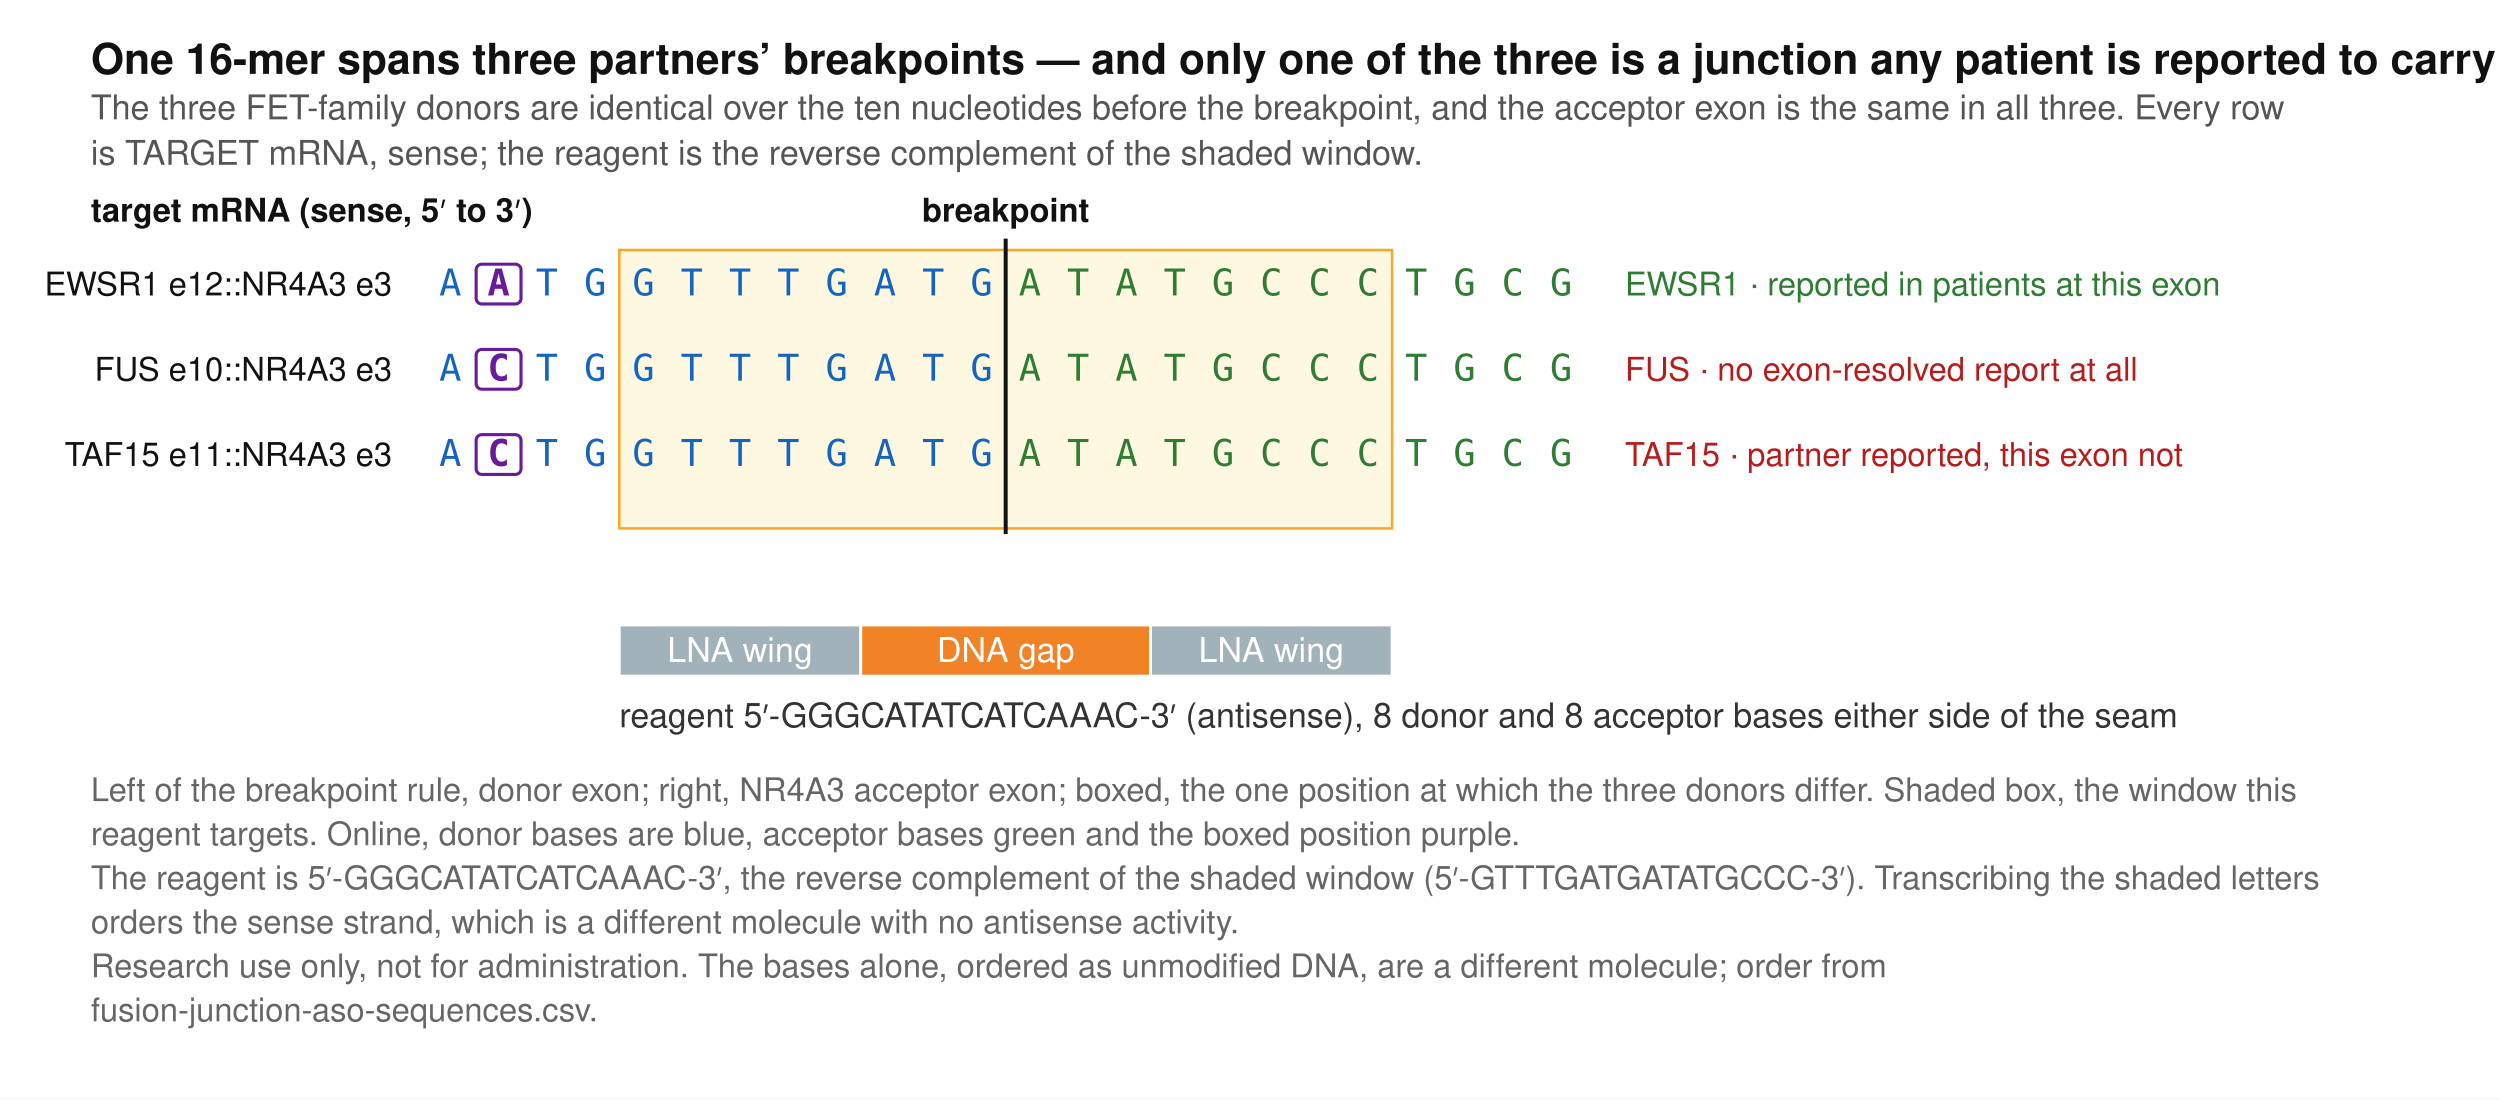
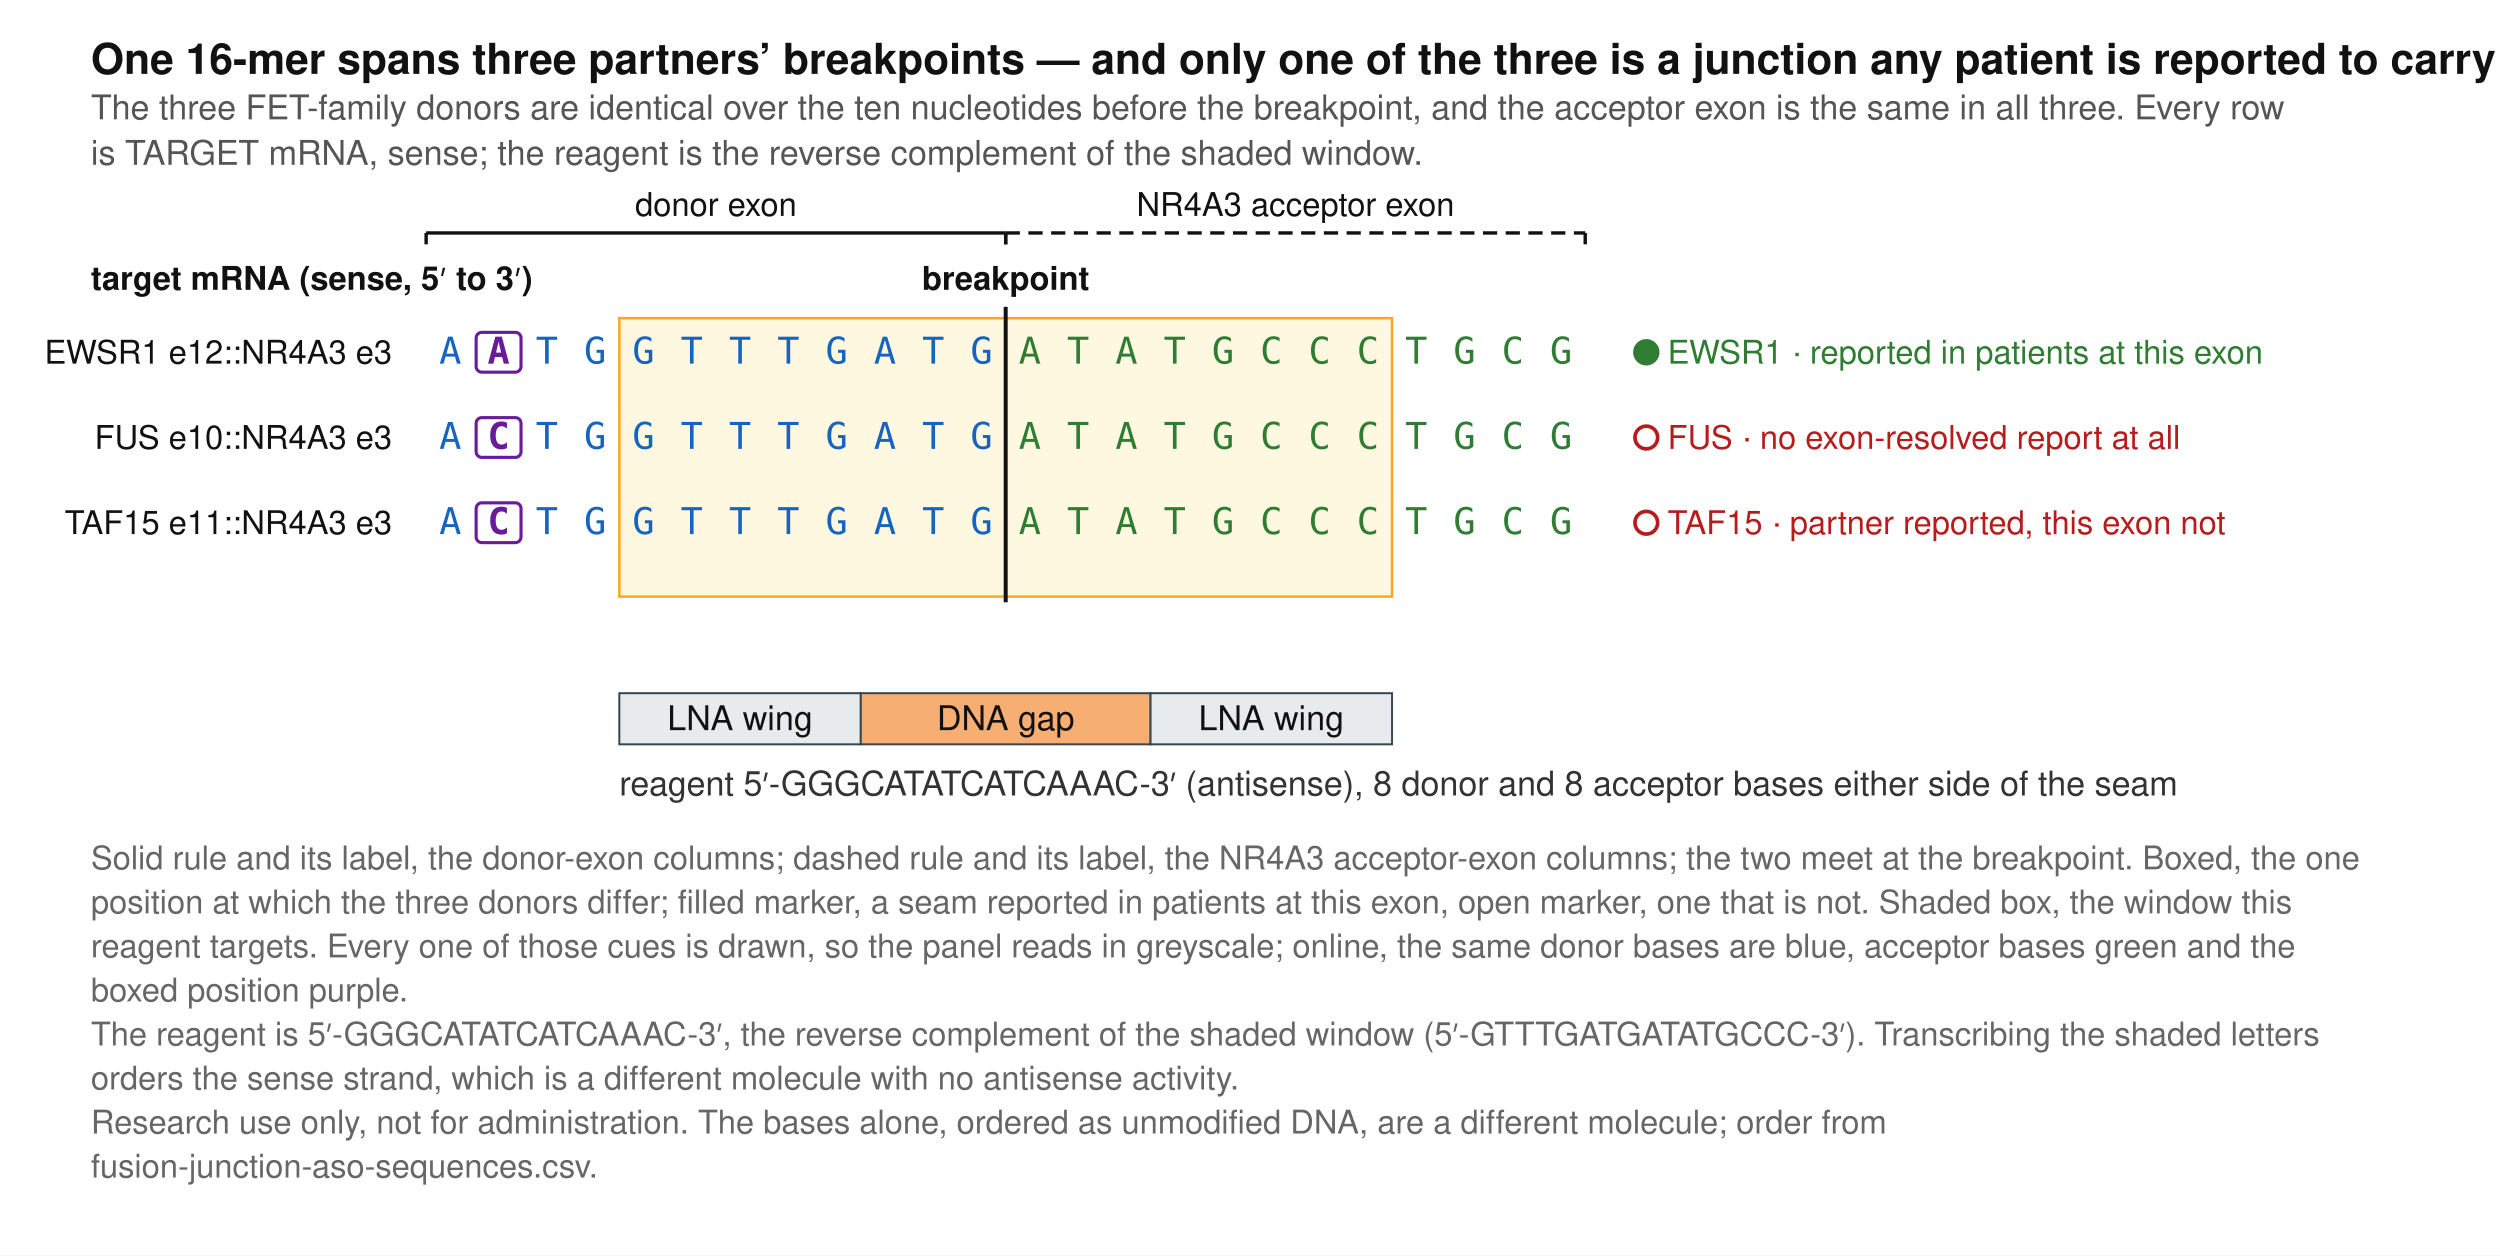
- <svg xmlns="http://www.w3.org/2000/svg" width="880" height="387" viewBox="0 0 880 387" font-family="Helvetica,Arial,sans-serif">
-   <rect width="880" height="387" fill="#ffffff" />
+ <svg xmlns="http://www.w3.org/2000/svg" width="880" height="442" viewBox="0 0 880 442" font-family="Helvetica,Arial,sans-serif">
+   <rect width="880" height="442" fill="#ffffff" />
  <text x="32" y="26" font-size="15" fill="#111" font-weight="600">One 16-mer spans three partners’ breakpoints — and only one of the three is a junction any patient is reported to carry</text>
  <text x="32" y="42" font-size="12" fill="#555">The three FET-family donors are identical over the ten nucleotides before the breakpoint, and the acceptor exon is the same in all three. Every row</text>
  <text x="32" y="58" font-size="12" fill="#555">is TARGET mRNA, sense; the reagent is the reverse complement of the shaded window.</text>
-   <text x="32" y="78" font-size="11.5" fill="#111" font-weight="600">target mRNA (sense, 5′ to 3′)</text>
-   <rect x="218" y="88" width="272" height="98" fill="#fff8e1" stroke="#f9a825" stroke-width="0.9" />
-   <text x="138" y="104" font-size="11.5" fill="#111" text-anchor="end">EWSR1 e12::NR4A3 e3</text>
-   <text x="158.5" y="104" font-size="13" fill="#1565c0" font-family="monospace" font-weight="400" text-anchor="middle">A</text>
-   <rect x="167.6" y="93" width="15.8" height="14" rx="2" fill="none" stroke="#6a1b9a" stroke-width="1.1" />
-   <text x="175.5" y="104" font-size="13" fill="#6a1b9a" font-family="monospace" font-weight="700" text-anchor="middle">A</text>
-   <text x="192.5" y="104" font-size="13" fill="#1565c0" font-family="monospace" font-weight="400" text-anchor="middle">T</text>
-   <text x="209.5" y="104" font-size="13" fill="#1565c0" font-family="monospace" font-weight="400" text-anchor="middle">G</text>
-   <text x="226.5" y="104" font-size="13" fill="#1565c0" font-family="monospace" font-weight="400" text-anchor="middle">G</text>
-   <text x="243.5" y="104" font-size="13" fill="#1565c0" font-family="monospace" font-weight="400" text-anchor="middle">T</text>
-   <text x="260.5" y="104" font-size="13" fill="#1565c0" font-family="monospace" font-weight="400" text-anchor="middle">T</text>
-   <text x="277.5" y="104" font-size="13" fill="#1565c0" font-family="monospace" font-weight="400" text-anchor="middle">T</text>
-   <text x="294.5" y="104" font-size="13" fill="#1565c0" font-family="monospace" font-weight="400" text-anchor="middle">G</text>
-   <text x="311.5" y="104" font-size="13" fill="#1565c0" font-family="monospace" font-weight="400" text-anchor="middle">A</text>
-   <text x="328.5" y="104" font-size="13" fill="#1565c0" font-family="monospace" font-weight="400" text-anchor="middle">T</text>
-   <text x="345.5" y="104" font-size="13" fill="#1565c0" font-family="monospace" font-weight="400" text-anchor="middle">G</text>
-   <text x="362.5" y="104" font-size="13" fill="#2e7d32" font-family="monospace" font-weight="400" text-anchor="middle">A</text>
-   <text x="379.5" y="104" font-size="13" fill="#2e7d32" font-family="monospace" font-weight="400" text-anchor="middle">T</text>
-   <text x="396.5" y="104" font-size="13" fill="#2e7d32" font-family="monospace" font-weight="400" text-anchor="middle">A</text>
-   <text x="413.5" y="104" font-size="13" fill="#2e7d32" font-family="monospace" font-weight="400" text-anchor="middle">T</text>
-   <text x="430.5" y="104" font-size="13" fill="#2e7d32" font-family="monospace" font-weight="400" text-anchor="middle">G</text>
-   <text x="447.5" y="104" font-size="13" fill="#2e7d32" font-family="monospace" font-weight="400" text-anchor="middle">C</text>
-   <text x="464.5" y="104" font-size="13" fill="#2e7d32" font-family="monospace" font-weight="400" text-anchor="middle">C</text>
-   <text x="481.5" y="104" font-size="13" fill="#2e7d32" font-family="monospace" font-weight="400" text-anchor="middle">C</text>
-   <text x="498.5" y="104" font-size="13" fill="#2e7d32" font-family="monospace" font-weight="400" text-anchor="middle">T</text>
-   <text x="515.5" y="104" font-size="13" fill="#2e7d32" font-family="monospace" font-weight="400" text-anchor="middle">G</text>
-   <text x="532.5" y="104" font-size="13" fill="#2e7d32" font-family="monospace" font-weight="400" text-anchor="middle">C</text>
-   <text x="549.5" y="104" font-size="13" fill="#2e7d32" font-family="monospace" font-weight="400" text-anchor="middle">G</text>
-   <text x="572" y="104" font-size="11.5" fill="#2e7d32">EWSR1 · reported in patients at this exon</text>
-   <text x="138" y="134" font-size="11.5" fill="#111" text-anchor="end">FUS e10::NR4A3 e3</text>
-   <text x="158.5" y="134" font-size="13" fill="#1565c0" font-family="monospace" font-weight="400" text-anchor="middle">A</text>
-   <rect x="167.6" y="123" width="15.8" height="14" rx="2" fill="none" stroke="#6a1b9a" stroke-width="1.1" />
-   <text x="175.5" y="134" font-size="13" fill="#6a1b9a" font-family="monospace" font-weight="700" text-anchor="middle">C</text>
-   <text x="192.5" y="134" font-size="13" fill="#1565c0" font-family="monospace" font-weight="400" text-anchor="middle">T</text>
-   <text x="209.5" y="134" font-size="13" fill="#1565c0" font-family="monospace" font-weight="400" text-anchor="middle">G</text>
-   <text x="226.5" y="134" font-size="13" fill="#1565c0" font-family="monospace" font-weight="400" text-anchor="middle">G</text>
-   <text x="243.5" y="134" font-size="13" fill="#1565c0" font-family="monospace" font-weight="400" text-anchor="middle">T</text>
-   <text x="260.5" y="134" font-size="13" fill="#1565c0" font-family="monospace" font-weight="400" text-anchor="middle">T</text>
-   <text x="277.5" y="134" font-size="13" fill="#1565c0" font-family="monospace" font-weight="400" text-anchor="middle">T</text>
-   <text x="294.5" y="134" font-size="13" fill="#1565c0" font-family="monospace" font-weight="400" text-anchor="middle">G</text>
-   <text x="311.5" y="134" font-size="13" fill="#1565c0" font-family="monospace" font-weight="400" text-anchor="middle">A</text>
-   <text x="328.5" y="134" font-size="13" fill="#1565c0" font-family="monospace" font-weight="400" text-anchor="middle">T</text>
-   <text x="345.5" y="134" font-size="13" fill="#1565c0" font-family="monospace" font-weight="400" text-anchor="middle">G</text>
-   <text x="362.5" y="134" font-size="13" fill="#2e7d32" font-family="monospace" font-weight="400" text-anchor="middle">A</text>
-   <text x="379.5" y="134" font-size="13" fill="#2e7d32" font-family="monospace" font-weight="400" text-anchor="middle">T</text>
-   <text x="396.5" y="134" font-size="13" fill="#2e7d32" font-family="monospace" font-weight="400" text-anchor="middle">A</text>
-   <text x="413.5" y="134" font-size="13" fill="#2e7d32" font-family="monospace" font-weight="400" text-anchor="middle">T</text>
-   <text x="430.5" y="134" font-size="13" fill="#2e7d32" font-family="monospace" font-weight="400" text-anchor="middle">G</text>
-   <text x="447.5" y="134" font-size="13" fill="#2e7d32" font-family="monospace" font-weight="400" text-anchor="middle">C</text>
-   <text x="464.5" y="134" font-size="13" fill="#2e7d32" font-family="monospace" font-weight="400" text-anchor="middle">C</text>
-   <text x="481.5" y="134" font-size="13" fill="#2e7d32" font-family="monospace" font-weight="400" text-anchor="middle">C</text>
-   <text x="498.5" y="134" font-size="13" fill="#2e7d32" font-family="monospace" font-weight="400" text-anchor="middle">T</text>
-   <text x="515.5" y="134" font-size="13" fill="#2e7d32" font-family="monospace" font-weight="400" text-anchor="middle">G</text>
-   <text x="532.5" y="134" font-size="13" fill="#2e7d32" font-family="monospace" font-weight="400" text-anchor="middle">C</text>
-   <text x="549.5" y="134" font-size="13" fill="#2e7d32" font-family="monospace" font-weight="400" text-anchor="middle">G</text>
-   <text x="572" y="134" font-size="11.5" fill="#b71c1c">FUS · no exon-resolved report at all</text>
-   <text x="138" y="164" font-size="11.5" fill="#111" text-anchor="end">TAF15 e11::NR4A3 e3</text>
-   <text x="158.5" y="164" font-size="13" fill="#1565c0" font-family="monospace" font-weight="400" text-anchor="middle">A</text>
-   <rect x="167.6" y="153" width="15.8" height="14" rx="2" fill="none" stroke="#6a1b9a" stroke-width="1.1" />
-   <text x="175.5" y="164" font-size="13" fill="#6a1b9a" font-family="monospace" font-weight="700" text-anchor="middle">C</text>
-   <text x="192.5" y="164" font-size="13" fill="#1565c0" font-family="monospace" font-weight="400" text-anchor="middle">T</text>
-   <text x="209.5" y="164" font-size="13" fill="#1565c0" font-family="monospace" font-weight="400" text-anchor="middle">G</text>
-   <text x="226.5" y="164" font-size="13" fill="#1565c0" font-family="monospace" font-weight="400" text-anchor="middle">G</text>
-   <text x="243.5" y="164" font-size="13" fill="#1565c0" font-family="monospace" font-weight="400" text-anchor="middle">T</text>
-   <text x="260.5" y="164" font-size="13" fill="#1565c0" font-family="monospace" font-weight="400" text-anchor="middle">T</text>
-   <text x="277.5" y="164" font-size="13" fill="#1565c0" font-family="monospace" font-weight="400" text-anchor="middle">T</text>
-   <text x="294.5" y="164" font-size="13" fill="#1565c0" font-family="monospace" font-weight="400" text-anchor="middle">G</text>
-   <text x="311.5" y="164" font-size="13" fill="#1565c0" font-family="monospace" font-weight="400" text-anchor="middle">A</text>
-   <text x="328.5" y="164" font-size="13" fill="#1565c0" font-family="monospace" font-weight="400" text-anchor="middle">T</text>
-   <text x="345.5" y="164" font-size="13" fill="#1565c0" font-family="monospace" font-weight="400" text-anchor="middle">G</text>
-   <text x="362.5" y="164" font-size="13" fill="#2e7d32" font-family="monospace" font-weight="400" text-anchor="middle">A</text>
-   <text x="379.5" y="164" font-size="13" fill="#2e7d32" font-family="monospace" font-weight="400" text-anchor="middle">T</text>
-   <text x="396.5" y="164" font-size="13" fill="#2e7d32" font-family="monospace" font-weight="400" text-anchor="middle">A</text>
-   <text x="413.5" y="164" font-size="13" fill="#2e7d32" font-family="monospace" font-weight="400" text-anchor="middle">T</text>
-   <text x="430.5" y="164" font-size="13" fill="#2e7d32" font-family="monospace" font-weight="400" text-anchor="middle">G</text>
-   <text x="447.5" y="164" font-size="13" fill="#2e7d32" font-family="monospace" font-weight="400" text-anchor="middle">C</text>
-   <text x="464.5" y="164" font-size="13" fill="#2e7d32" font-family="monospace" font-weight="400" text-anchor="middle">C</text>
-   <text x="481.5" y="164" font-size="13" fill="#2e7d32" font-family="monospace" font-weight="400" text-anchor="middle">C</text>
-   <text x="498.5" y="164" font-size="13" fill="#2e7d32" font-family="monospace" font-weight="400" text-anchor="middle">T</text>
-   <text x="515.5" y="164" font-size="13" fill="#2e7d32" font-family="monospace" font-weight="400" text-anchor="middle">G</text>
-   <text x="532.5" y="164" font-size="13" fill="#2e7d32" font-family="monospace" font-weight="400" text-anchor="middle">C</text>
-   <text x="549.5" y="164" font-size="13" fill="#2e7d32" font-family="monospace" font-weight="400" text-anchor="middle">G</text>
-   <text x="572" y="164" font-size="11.5" fill="#b71c1c">TAF15 · partner reported, this exon not</text>
-   <line x1="354" y1="84" x2="354" y2="188" stroke="#111" stroke-width="1.4" />
-   <text x="354" y="78" font-size="11.5" fill="#111" text-anchor="middle" font-weight="600">breakpoint</text>
-   <rect x="218" y="220" width="85" height="18" fill="#90a4ae" opacity="0.85" stroke="#ffffff" />
-   <text x="260.5" y="233" font-size="12" fill="#ffffff" text-anchor="middle">LNA wing</text>
-   <rect x="303" y="220" width="102" height="18" fill="#ef6c00" opacity="0.85" stroke="#ffffff" />
-   <text x="354.0" y="233" font-size="12" fill="#ffffff" text-anchor="middle">DNA gap</text>
-   <rect x="405" y="220" width="85" height="18" fill="#90a4ae" opacity="0.85" stroke="#ffffff" />
-   <text x="447.5" y="233" font-size="12" fill="#ffffff" text-anchor="middle">LNA wing</text>
-   <text x="218" y="256" font-size="12" fill="#333">reagent 5′-GGGCATATCATCAAAC-3′ (antisense), 8 donor and 8 acceptor bases either side of the seam</text>
-   <text x="32" y="282.0" font-size="11.5" fill="#666">Left of the breakpoint rule, donor exon; right, NR4A3 acceptor exon; boxed, the one position at which the three donors differ. Shaded box, the window this</text>
-   <text x="32" y="297.5" font-size="11.5" fill="#666">reagent targets. Online, donor bases are blue, acceptor bases green and the boxed position purple.</text>
-   <text x="32" y="313.0" font-size="11.5" fill="#666">The reagent is 5′-GGGCATATCATCAAAC-3′, the reverse complement of the shaded window (5′-GTTTGATGATATGCCC-3′). Transcribing the shaded letters</text>
-   <text x="32" y="328.5" font-size="11.5" fill="#666">orders the sense strand, which is a different molecule with no antisense activity.</text>
-   <text x="32" y="344.0" font-size="11.5" fill="#666">Research use only, not for administration. The bases alone, ordered as unmodified DNA, are a different molecule; order from</text>
-   <text x="32" y="359.5" font-size="11.5" fill="#666">fusion-junction-aso-sequences.csv.</text>
+   <text x="32" y="102" font-size="11.5" fill="#111" font-weight="600">target mRNA (sense, 5′ to 3′)</text>
+   <line x1="150" y1="82" x2="354" y2="82" stroke="#111" stroke-width="1.2" />
+   <line x1="150" y1="82" x2="150" y2="86" stroke="#111" stroke-width="1.2" />
+   <line x1="354" y1="82" x2="354" y2="86" stroke="#111" stroke-width="1.2" />
+   <text x="252.0" y="76" font-size="11.5" fill="#111" text-anchor="middle">donor exon</text>
+   <line x1="354" y1="82" x2="558" y2="82" stroke="#111" stroke-width="1.2" stroke-dasharray="5 3" />
+   <line x1="354" y1="82" x2="354" y2="86" stroke="#111" stroke-width="1.2" />
+   <line x1="558" y1="82" x2="558" y2="86" stroke="#111" stroke-width="1.2" />
+   <text x="456.0" y="76" font-size="11.5" fill="#111" text-anchor="middle">NR4A3 acceptor exon</text>
+   <rect x="218" y="112" width="272" height="98" fill="#fff8e1" stroke="#f9a825" stroke-width="0.9" />
+   <text x="138" y="128" font-size="11.5" fill="#111" text-anchor="end">EWSR1 e12::NR4A3 e3</text>
+   <text x="158.5" y="128" font-size="13" fill="#1565c0" font-family="monospace" font-weight="400" text-anchor="middle">A</text>
+   <rect x="167.6" y="117" width="15.8" height="14" rx="2" fill="none" stroke="#6a1b9a" stroke-width="1.1" />
+   <text x="175.5" y="128" font-size="13" fill="#6a1b9a" font-family="monospace" font-weight="700" text-anchor="middle">A</text>
+   <text x="192.5" y="128" font-size="13" fill="#1565c0" font-family="monospace" font-weight="400" text-anchor="middle">T</text>
+   <text x="209.5" y="128" font-size="13" fill="#1565c0" font-family="monospace" font-weight="400" text-anchor="middle">G</text>
+   <text x="226.5" y="128" font-size="13" fill="#1565c0" font-family="monospace" font-weight="400" text-anchor="middle">G</text>
+   <text x="243.5" y="128" font-size="13" fill="#1565c0" font-family="monospace" font-weight="400" text-anchor="middle">T</text>
+   <text x="260.5" y="128" font-size="13" fill="#1565c0" font-family="monospace" font-weight="400" text-anchor="middle">T</text>
+   <text x="277.5" y="128" font-size="13" fill="#1565c0" font-family="monospace" font-weight="400" text-anchor="middle">T</text>
+   <text x="294.5" y="128" font-size="13" fill="#1565c0" font-family="monospace" font-weight="400" text-anchor="middle">G</text>
+   <text x="311.5" y="128" font-size="13" fill="#1565c0" font-family="monospace" font-weight="400" text-anchor="middle">A</text>
+   <text x="328.5" y="128" font-size="13" fill="#1565c0" font-family="monospace" font-weight="400" text-anchor="middle">T</text>
+   <text x="345.5" y="128" font-size="13" fill="#1565c0" font-family="monospace" font-weight="400" text-anchor="middle">G</text>
+   <text x="362.5" y="128" font-size="13" fill="#2e7d32" font-family="monospace" font-weight="400" text-anchor="middle">A</text>
+   <text x="379.5" y="128" font-size="13" fill="#2e7d32" font-family="monospace" font-weight="400" text-anchor="middle">T</text>
+   <text x="396.5" y="128" font-size="13" fill="#2e7d32" font-family="monospace" font-weight="400" text-anchor="middle">A</text>
+   <text x="413.5" y="128" font-size="13" fill="#2e7d32" font-family="monospace" font-weight="400" text-anchor="middle">T</text>
+   <text x="430.5" y="128" font-size="13" fill="#2e7d32" font-family="monospace" font-weight="400" text-anchor="middle">G</text>
+   <text x="447.5" y="128" font-size="13" fill="#2e7d32" font-family="monospace" font-weight="400" text-anchor="middle">C</text>
+   <text x="464.5" y="128" font-size="13" fill="#2e7d32" font-family="monospace" font-weight="400" text-anchor="middle">C</text>
+   <text x="481.5" y="128" font-size="13" fill="#2e7d32" font-family="monospace" font-weight="400" text-anchor="middle">C</text>
+   <text x="498.5" y="128" font-size="13" fill="#2e7d32" font-family="monospace" font-weight="400" text-anchor="middle">T</text>
+   <text x="515.5" y="128" font-size="13" fill="#2e7d32" font-family="monospace" font-weight="400" text-anchor="middle">G</text>
+   <text x="532.5" y="128" font-size="13" fill="#2e7d32" font-family="monospace" font-weight="400" text-anchor="middle">C</text>
+   <text x="549.5" y="128" font-size="13" fill="#2e7d32" font-family="monospace" font-weight="400" text-anchor="middle">G</text>
+   <circle cx="579.5" cy="124" r="4" fill="#2e7d32" stroke="#2e7d32" stroke-width="1.3" />
+   <text x="587" y="128" font-size="11.5" fill="#2e7d32">EWSR1 · reported in patients at this exon</text>
+   <text x="138" y="158" font-size="11.5" fill="#111" text-anchor="end">FUS e10::NR4A3 e3</text>
+   <text x="158.5" y="158" font-size="13" fill="#1565c0" font-family="monospace" font-weight="400" text-anchor="middle">A</text>
+   <rect x="167.6" y="147" width="15.8" height="14" rx="2" fill="none" stroke="#6a1b9a" stroke-width="1.1" />
+   <text x="175.5" y="158" font-size="13" fill="#6a1b9a" font-family="monospace" font-weight="700" text-anchor="middle">C</text>
+   <text x="192.5" y="158" font-size="13" fill="#1565c0" font-family="monospace" font-weight="400" text-anchor="middle">T</text>
+   <text x="209.5" y="158" font-size="13" fill="#1565c0" font-family="monospace" font-weight="400" text-anchor="middle">G</text>
+   <text x="226.5" y="158" font-size="13" fill="#1565c0" font-family="monospace" font-weight="400" text-anchor="middle">G</text>
+   <text x="243.5" y="158" font-size="13" fill="#1565c0" font-family="monospace" font-weight="400" text-anchor="middle">T</text>
+   <text x="260.5" y="158" font-size="13" fill="#1565c0" font-family="monospace" font-weight="400" text-anchor="middle">T</text>
+   <text x="277.5" y="158" font-size="13" fill="#1565c0" font-family="monospace" font-weight="400" text-anchor="middle">T</text>
+   <text x="294.5" y="158" font-size="13" fill="#1565c0" font-family="monospace" font-weight="400" text-anchor="middle">G</text>
+   <text x="311.5" y="158" font-size="13" fill="#1565c0" font-family="monospace" font-weight="400" text-anchor="middle">A</text>
+   <text x="328.5" y="158" font-size="13" fill="#1565c0" font-family="monospace" font-weight="400" text-anchor="middle">T</text>
+   <text x="345.5" y="158" font-size="13" fill="#1565c0" font-family="monospace" font-weight="400" text-anchor="middle">G</text>
+   <text x="362.5" y="158" font-size="13" fill="#2e7d32" font-family="monospace" font-weight="400" text-anchor="middle">A</text>
+   <text x="379.5" y="158" font-size="13" fill="#2e7d32" font-family="monospace" font-weight="400" text-anchor="middle">T</text>
+   <text x="396.5" y="158" font-size="13" fill="#2e7d32" font-family="monospace" font-weight="400" text-anchor="middle">A</text>
+   <text x="413.5" y="158" font-size="13" fill="#2e7d32" font-family="monospace" font-weight="400" text-anchor="middle">T</text>
+   <text x="430.5" y="158" font-size="13" fill="#2e7d32" font-family="monospace" font-weight="400" text-anchor="middle">G</text>
+   <text x="447.5" y="158" font-size="13" fill="#2e7d32" font-family="monospace" font-weight="400" text-anchor="middle">C</text>
+   <text x="464.5" y="158" font-size="13" fill="#2e7d32" font-family="monospace" font-weight="400" text-anchor="middle">C</text>
+   <text x="481.5" y="158" font-size="13" fill="#2e7d32" font-family="monospace" font-weight="400" text-anchor="middle">C</text>
+   <text x="498.5" y="158" font-size="13" fill="#2e7d32" font-family="monospace" font-weight="400" text-anchor="middle">T</text>
+   <text x="515.5" y="158" font-size="13" fill="#2e7d32" font-family="monospace" font-weight="400" text-anchor="middle">G</text>
+   <text x="532.5" y="158" font-size="13" fill="#2e7d32" font-family="monospace" font-weight="400" text-anchor="middle">C</text>
+   <text x="549.5" y="158" font-size="13" fill="#2e7d32" font-family="monospace" font-weight="400" text-anchor="middle">G</text>
+   <circle cx="579.5" cy="154" r="4" fill="#ffffff" stroke="#b71c1c" stroke-width="1.3" />
+   <text x="587" y="158" font-size="11.5" fill="#b71c1c">FUS · no exon-resolved report at all</text>
+   <text x="138" y="188" font-size="11.5" fill="#111" text-anchor="end">TAF15 e11::NR4A3 e3</text>
+   <text x="158.5" y="188" font-size="13" fill="#1565c0" font-family="monospace" font-weight="400" text-anchor="middle">A</text>
+   <rect x="167.6" y="177" width="15.8" height="14" rx="2" fill="none" stroke="#6a1b9a" stroke-width="1.1" />
+   <text x="175.5" y="188" font-size="13" fill="#6a1b9a" font-family="monospace" font-weight="700" text-anchor="middle">C</text>
+   <text x="192.5" y="188" font-size="13" fill="#1565c0" font-family="monospace" font-weight="400" text-anchor="middle">T</text>
+   <text x="209.5" y="188" font-size="13" fill="#1565c0" font-family="monospace" font-weight="400" text-anchor="middle">G</text>
+   <text x="226.5" y="188" font-size="13" fill="#1565c0" font-family="monospace" font-weight="400" text-anchor="middle">G</text>
+   <text x="243.5" y="188" font-size="13" fill="#1565c0" font-family="monospace" font-weight="400" text-anchor="middle">T</text>
+   <text x="260.5" y="188" font-size="13" fill="#1565c0" font-family="monospace" font-weight="400" text-anchor="middle">T</text>
+   <text x="277.5" y="188" font-size="13" fill="#1565c0" font-family="monospace" font-weight="400" text-anchor="middle">T</text>
+   <text x="294.5" y="188" font-size="13" fill="#1565c0" font-family="monospace" font-weight="400" text-anchor="middle">G</text>
+   <text x="311.5" y="188" font-size="13" fill="#1565c0" font-family="monospace" font-weight="400" text-anchor="middle">A</text>
+   <text x="328.5" y="188" font-size="13" fill="#1565c0" font-family="monospace" font-weight="400" text-anchor="middle">T</text>
+   <text x="345.5" y="188" font-size="13" fill="#1565c0" font-family="monospace" font-weight="400" text-anchor="middle">G</text>
+   <text x="362.5" y="188" font-size="13" fill="#2e7d32" font-family="monospace" font-weight="400" text-anchor="middle">A</text>
+   <text x="379.5" y="188" font-size="13" fill="#2e7d32" font-family="monospace" font-weight="400" text-anchor="middle">T</text>
+   <text x="396.5" y="188" font-size="13" fill="#2e7d32" font-family="monospace" font-weight="400" text-anchor="middle">A</text>
+   <text x="413.5" y="188" font-size="13" fill="#2e7d32" font-family="monospace" font-weight="400" text-anchor="middle">T</text>
+   <text x="430.5" y="188" font-size="13" fill="#2e7d32" font-family="monospace" font-weight="400" text-anchor="middle">G</text>
+   <text x="447.5" y="188" font-size="13" fill="#2e7d32" font-family="monospace" font-weight="400" text-anchor="middle">C</text>
+   <text x="464.5" y="188" font-size="13" fill="#2e7d32" font-family="monospace" font-weight="400" text-anchor="middle">C</text>
+   <text x="481.5" y="188" font-size="13" fill="#2e7d32" font-family="monospace" font-weight="400" text-anchor="middle">C</text>
+   <text x="498.5" y="188" font-size="13" fill="#2e7d32" font-family="monospace" font-weight="400" text-anchor="middle">T</text>
+   <text x="515.5" y="188" font-size="13" fill="#2e7d32" font-family="monospace" font-weight="400" text-anchor="middle">G</text>
+   <text x="532.5" y="188" font-size="13" fill="#2e7d32" font-family="monospace" font-weight="400" text-anchor="middle">C</text>
+   <text x="549.5" y="188" font-size="13" fill="#2e7d32" font-family="monospace" font-weight="400" text-anchor="middle">G</text>
+   <circle cx="579.5" cy="184" r="4" fill="#ffffff" stroke="#b71c1c" stroke-width="1.3" />
+   <text x="587" y="188" font-size="11.5" fill="#b71c1c">TAF15 · partner reported, this exon not</text>
+   <line x1="354" y1="108" x2="354" y2="212" stroke="#111" stroke-width="1.4" />
+   <text x="354" y="102" font-size="11.5" fill="#111" text-anchor="middle" font-weight="600">breakpoint</text>
+   <rect x="218" y="244" width="85" height="18" fill="#e7ebed" stroke="#37474f" stroke-width="0.7" />
+   <text x="260.5" y="257" font-size="12" fill="#111" text-anchor="middle">LNA wing</text>
+   <rect x="303" y="244" width="102" height="18" fill="#f6ae73" stroke="#37474f" stroke-width="0.7" />
+   <text x="354.0" y="257" font-size="12" fill="#111" text-anchor="middle">DNA gap</text>
+   <rect x="405" y="244" width="85" height="18" fill="#e7ebed" stroke="#37474f" stroke-width="0.7" />
+   <text x="447.5" y="257" font-size="12" fill="#111" text-anchor="middle">LNA wing</text>
+   <text x="218" y="280" font-size="12" fill="#333">reagent 5′-GGGCATATCATCAAAC-3′ (antisense), 8 donor and 8 acceptor bases either side of the seam</text>
+   <text x="32" y="306.0" font-size="11.5" fill="#666">Solid rule and its label, the donor-exon columns; dashed rule and its label, the NR4A3 acceptor-exon columns; the two meet at the breakpoint. Boxed, the one</text>
+   <text x="32" y="321.5" font-size="11.5" fill="#666">position at which the three donors differ; filled marker, a seam reported in patients at this exon, open marker, one that is not. Shaded box, the window this</text>
+   <text x="32" y="337.0" font-size="11.5" fill="#666">reagent targets. Every one of those cues is drawn, so the panel reads in greyscale; online, the same donor bases are blue, acceptor bases green and the</text>
+   <text x="32" y="352.5" font-size="11.5" fill="#666">boxed position purple.</text>
+   <text x="32" y="368.0" font-size="11.5" fill="#666">The reagent is 5′-GGGCATATCATCAAAC-3′, the reverse complement of the shaded window (5′-GTTTGATGATATGCCC-3′). Transcribing the shaded letters</text>
+   <text x="32" y="383.5" font-size="11.5" fill="#666">orders the sense strand, which is a different molecule with no antisense activity.</text>
+   <text x="32" y="399.0" font-size="11.5" fill="#666">Research use only, not for administration. The bases alone, ordered as unmodified DNA, are a different molecule; order from</text>
+   <text x="32" y="414.5" font-size="11.5" fill="#666">fusion-junction-aso-sequences.csv.</text>
</svg>
